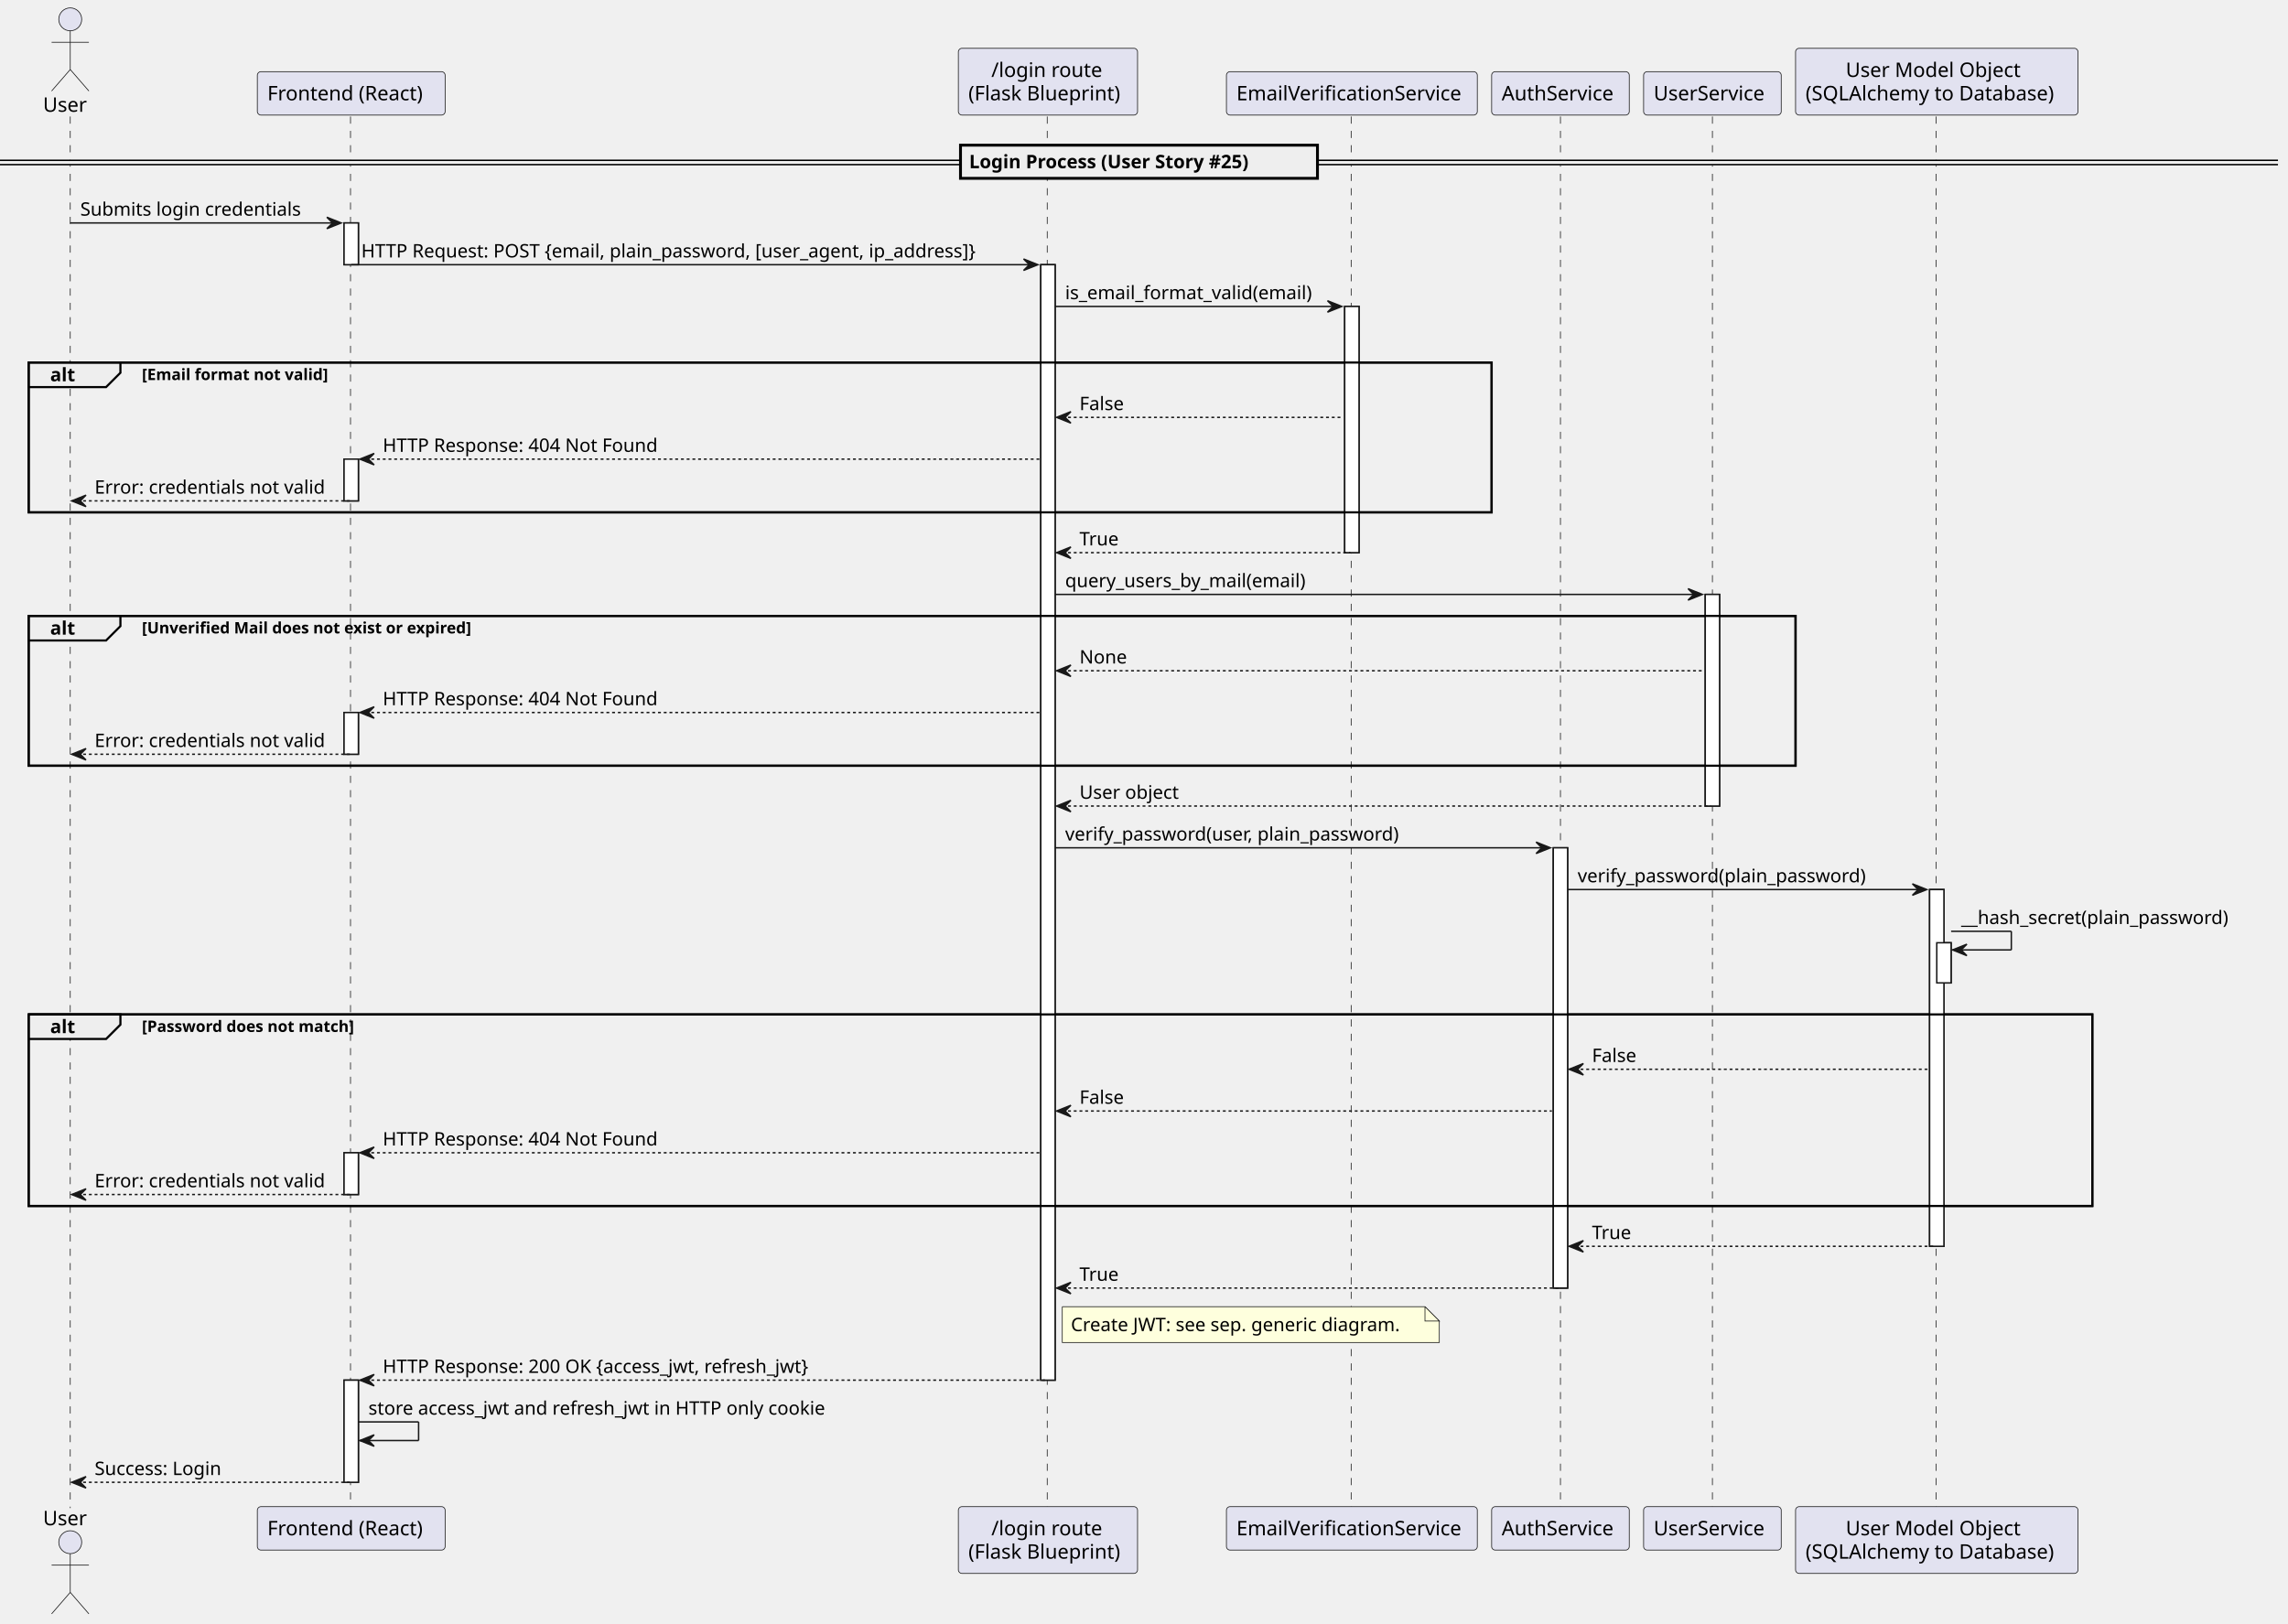
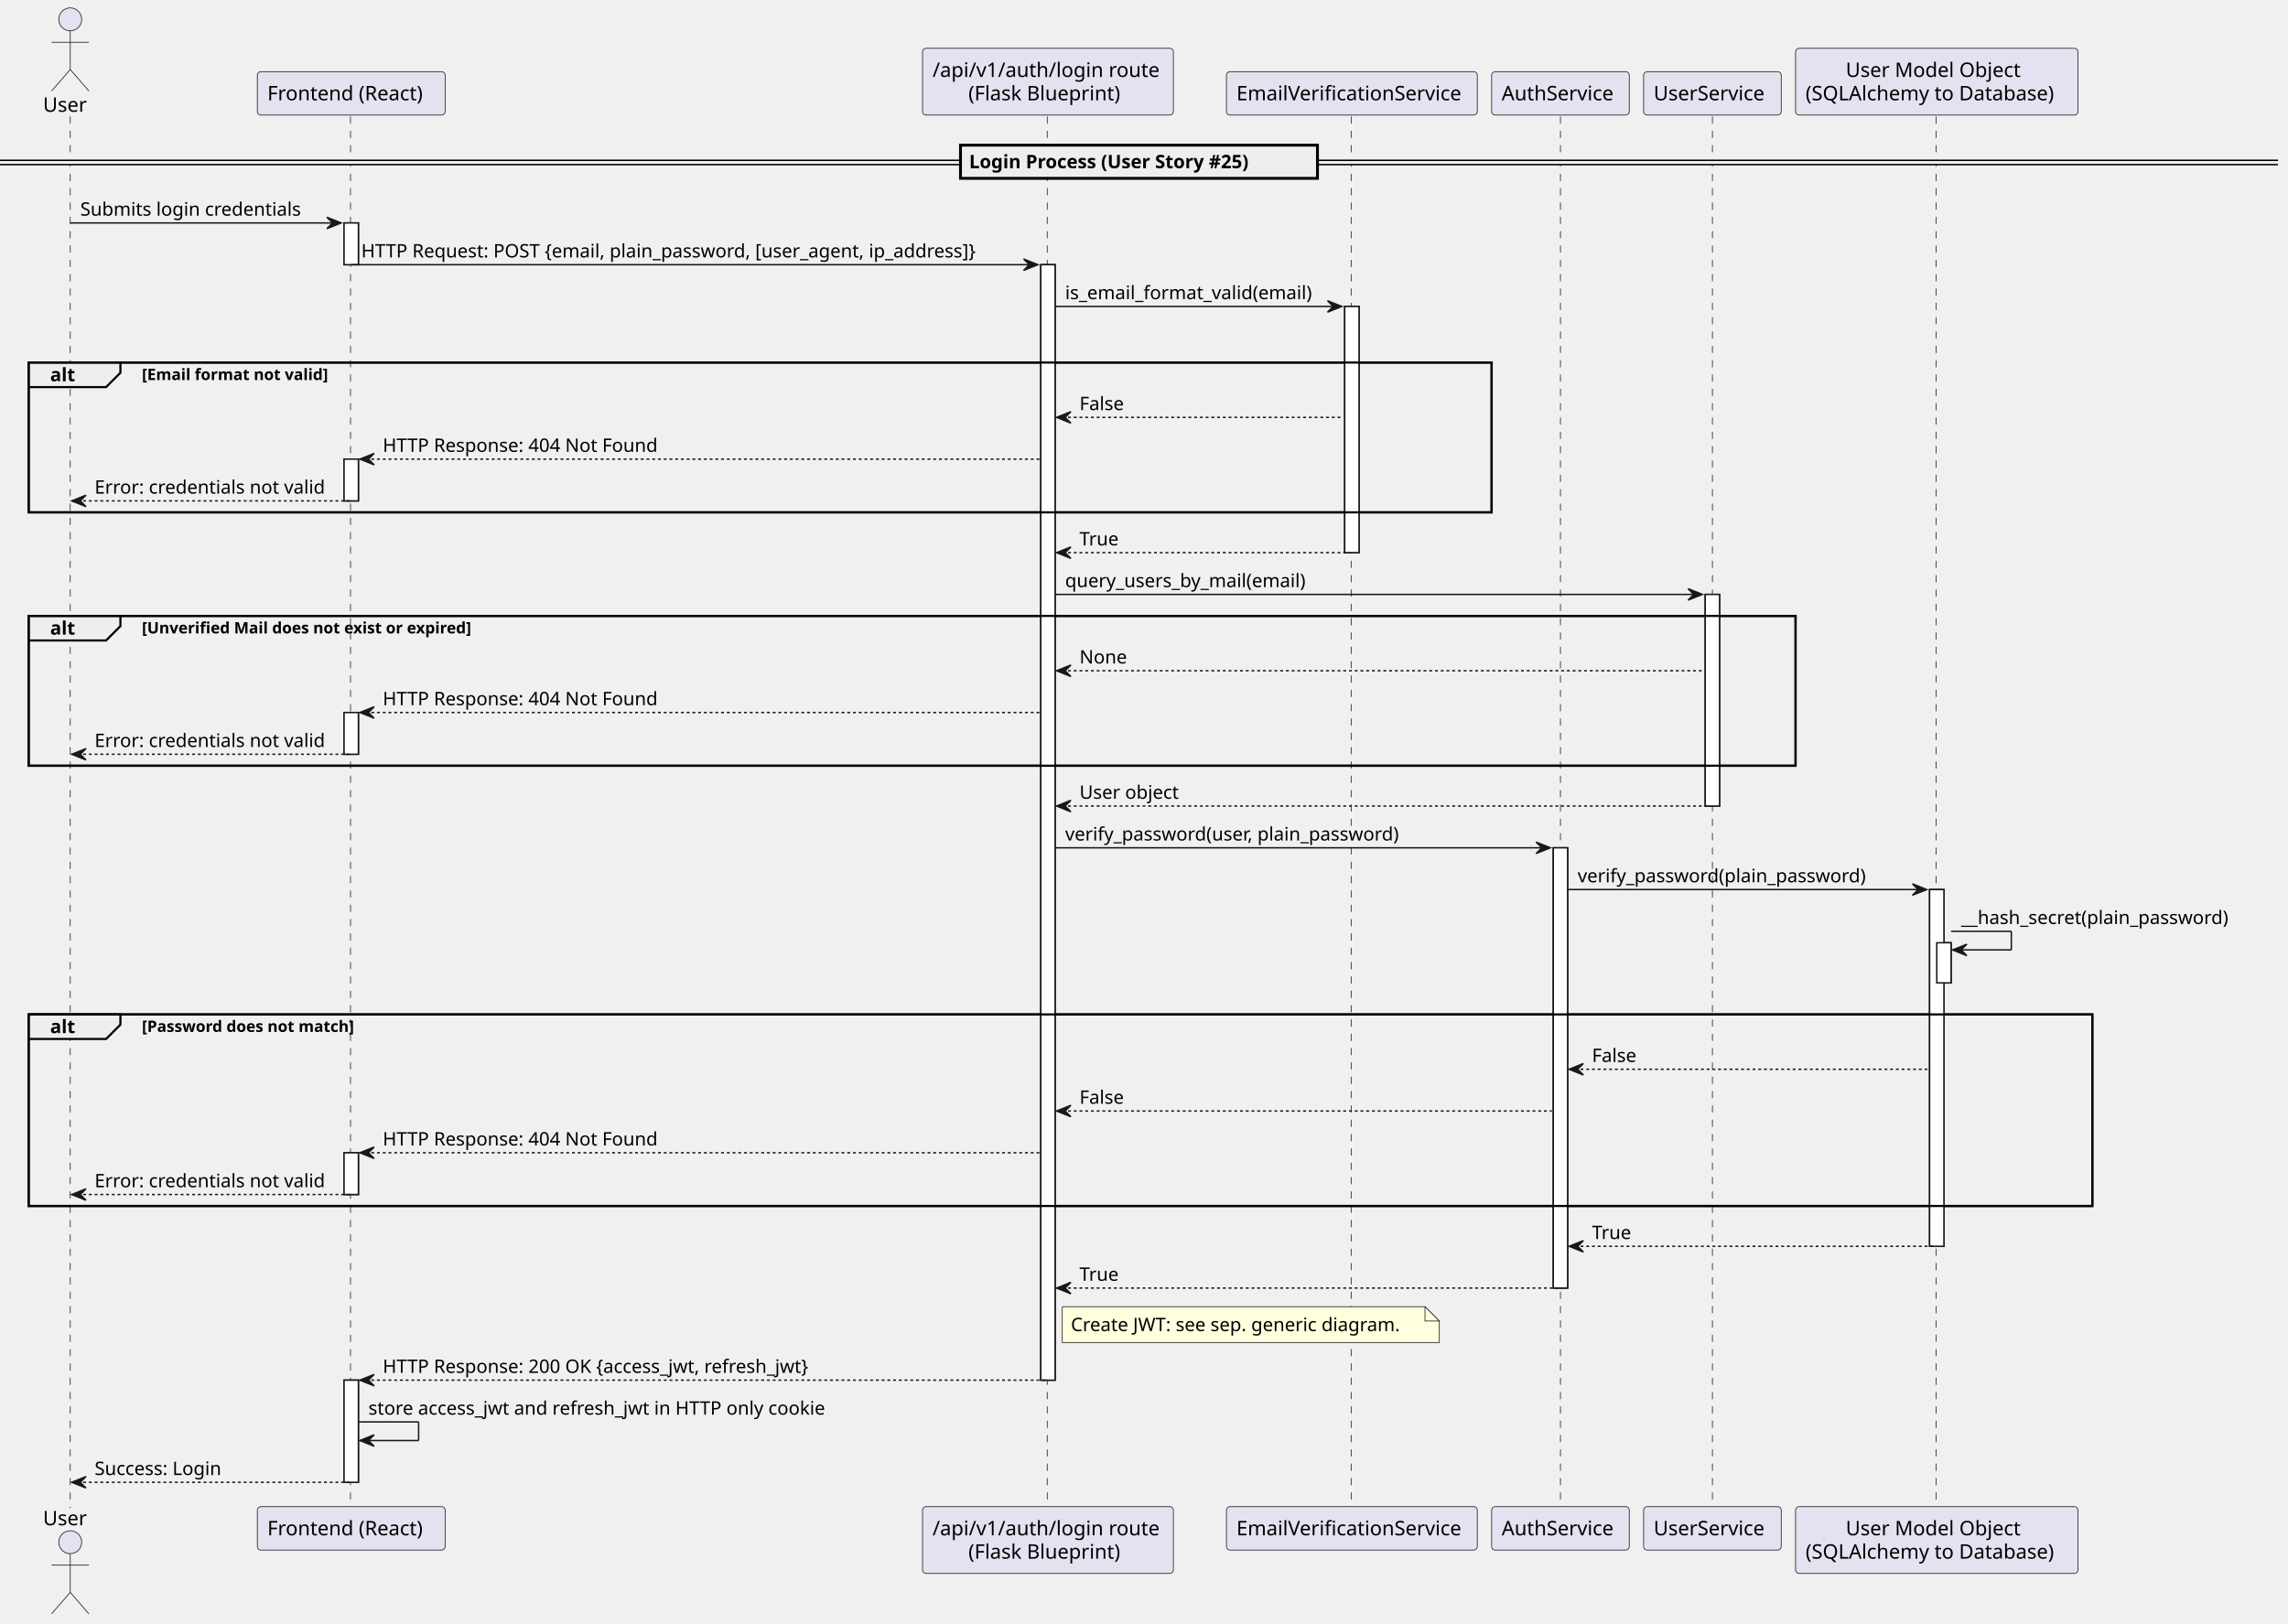
<svg xmlns="http://www.w3.org/2000/svg" contentStyleType="text/css" height="1133px" preserveAspectRatio="none" style="width:1596px;height:1133px;background:#FFFFFF;" version="1.1" viewBox="0 0 1596 1133" width="1596px" zoomAndPan="magnify">
  <defs />
  <g>
    <rect fill="#FFFFFF" height="29.133" style="stroke:#181818;stroke-width:1.0;" width="10" x="240" y="155.562" />
    <rect fill="#FFFFFF" height="29.133" style="stroke:#181818;stroke-width:1.0;" width="10" x="240" y="320.359" />
    <rect fill="#FFFFFF" height="29.133" style="stroke:#181818;stroke-width:1.0;" width="10" x="240" y="497.156" />
    <rect fill="#FFFFFF" height="29.133" style="stroke:#181818;stroke-width:1.0;" width="10" x="240" y="804.352" />
    <rect fill="#FFFFFF" height="71.266" style="stroke:#181818;stroke-width:1.0;" width="10" x="240" y="963.016" />
    <rect fill="#FFFFFF" height="778.32" style="stroke:#181818;stroke-width:1.0;" width="10" x="726" y="184.695" />
    <rect fill="#FFFFFF" height="171.797" style="stroke:#181818;stroke-width:1.0;" width="10" x="938" y="213.828" />
    <rect fill="#FFFFFF" height="307.195" style="stroke:#181818;stroke-width:1.0;" width="10" x="1083.5" y="591.555" />
    <rect fill="#FFFFFF" height="147.664" style="stroke:#181818;stroke-width:1.0;" width="10" x="1189.5" y="414.758" />
    <rect fill="#FFFFFF" height="248.93" style="stroke:#181818;stroke-width:1.0;" width="10" x="1346" y="620.688" />
    <rect fill="#FFFFFF" height="28" style="stroke:#181818;stroke-width:1.0;" width="10" x="1351" y="657.82" />
    <rect fill="none" height="104.531" style="stroke:#000000;stroke-width:1.5;" width="1020.5" x="20" y="252.961" />
    <rect fill="none" height="104.531" style="stroke:#000000;stroke-width:1.5;" width="1232.5" x="20" y="429.758" />
    <rect fill="none" height="133.664" style="stroke:#000000;stroke-width:1.5;" width="1439.5" x="20" y="707.82" />
    <line style="stroke:#181818;stroke-width:0.5;stroke-dasharray:5.0,5.0;" x1="49" x2="49" y1="81.297" y2="1052.281" />
    <line style="stroke:#181818;stroke-width:0.5;stroke-dasharray:5.0,5.0;" x1="244.5" x2="244.5" y1="81.297" y2="1052.281" />
    <line style="stroke:#181818;stroke-width:0.5;stroke-dasharray:5.0,5.0;" x1="730.5" x2="730.5" y1="81.297" y2="1052.281" />
    <line style="stroke:#181818;stroke-width:0.5;stroke-dasharray:5.0,5.0;" x1="942.5" x2="942.5" y1="81.297" y2="1052.281" />
    <line style="stroke:#181818;stroke-width:0.5;stroke-dasharray:5.0,5.0;" x1="1088.5" x2="1088.5" y1="81.297" y2="1052.281" />
    <line style="stroke:#181818;stroke-width:0.5;stroke-dasharray:5.0,5.0;" x1="1194.5" x2="1194.5" y1="81.297" y2="1052.281" />
    <line style="stroke:#181818;stroke-width:0.5;stroke-dasharray:5.0,5.0;" x1="1350.5" x2="1350.5" y1="81.297" y2="1052.281" />
    <text fill="#000000" font-family="sans-serif" font-size="14" lengthAdjust="spacing" textLength="32" x="30" y="77.995">User</text>
    <ellipse cx="49" cy="13.5" fill="#E2E2F0" rx="8" ry="8" style="stroke:#181818;stroke-width:0.5;" />
    <path d="M49,21.5 L49,48.5 M36,29.5 L62,29.5 M49,48.5 L36,63.5 M49,48.5 L62,63.5 " fill="none" style="stroke:#181818;stroke-width:0.5;" />
    <text fill="#000000" font-family="sans-serif" font-size="14" lengthAdjust="spacing" textLength="32" x="30" y="1064.276">User</text>
    <ellipse cx="49" cy="1076.078" fill="#E2E2F0" rx="8" ry="8" style="stroke:#181818;stroke-width:0.5;" />
    <path d="M49,1084.078 L49,1111.078 M36,1092.078 L62,1092.078 M49,1111.078 L36,1126.078 M49,1111.078 L62,1126.078 " fill="none" style="stroke:#181818;stroke-width:0.5;" />
    <rect fill="#E2E2F0" height="30.297" rx="2.5" ry="2.5" style="stroke:#181818;stroke-width:0.5;" width="131" x="179.5" y="50" />
    <text fill="#000000" font-family="sans-serif" font-size="14" lengthAdjust="spacing" textLength="117" x="186.5" y="69.995">Frontend (React)</text>
    <rect fill="#E2E2F0" height="30.297" rx="2.5" ry="2.5" style="stroke:#181818;stroke-width:0.5;" width="131" x="179.5" y="1051.281" />
    <text fill="#000000" font-family="sans-serif" font-size="14" lengthAdjust="spacing" textLength="117" x="186.5" y="1071.276">Frontend (React)</text>
-     <rect fill="#E2E2F0" height="46.594" rx="2.5" ry="2.5" style="stroke:#181818;stroke-width:0.5;" width="125" x="668.5" y="33.703" />
-     <text fill="#000000" font-family="sans-serif" font-size="14" lengthAdjust="spacing" textLength="79" x="691.5" y="53.698">/login route</text>
+     <rect fill="#E2E2F0" height="46.594" rx="2.5" ry="2.5" style="stroke:#181818;stroke-width:0.5;" width="175" x="643.5" y="33.703" />
+     <text fill="#000000" font-family="sans-serif" font-size="14" lengthAdjust="spacing" textLength="161" x="650.5" y="53.698">/api/v1/auth/login route</text>
    <text fill="#000000" font-family="sans-serif" font-size="14" lengthAdjust="spacing" textLength="111" x="675.5" y="69.995">(Flask Blueprint)</text>
-     <rect fill="#E2E2F0" height="46.594" rx="2.5" ry="2.5" style="stroke:#181818;stroke-width:0.5;" width="125" x="668.5" y="1051.281" />
-     <text fill="#000000" font-family="sans-serif" font-size="14" lengthAdjust="spacing" textLength="79" x="691.5" y="1071.276">/login route</text>
+     <rect fill="#E2E2F0" height="46.594" rx="2.5" ry="2.5" style="stroke:#181818;stroke-width:0.5;" width="175" x="643.5" y="1051.281" />
+     <text fill="#000000" font-family="sans-serif" font-size="14" lengthAdjust="spacing" textLength="161" x="650.5" y="1071.276">/api/v1/auth/login route</text>
    <text fill="#000000" font-family="sans-serif" font-size="14" lengthAdjust="spacing" textLength="111" x="675.5" y="1087.573">(Flask Blueprint)</text>
    <rect fill="#E2E2F0" height="30.297" rx="2.5" ry="2.5" style="stroke:#181818;stroke-width:0.5;" width="175" x="855.5" y="50" />
    <text fill="#000000" font-family="sans-serif" font-size="14" lengthAdjust="spacing" textLength="161" x="862.5" y="69.995">EmailVerificationService</text>
    <rect fill="#E2E2F0" height="30.297" rx="2.5" ry="2.5" style="stroke:#181818;stroke-width:0.5;" width="175" x="855.5" y="1051.281" />
    <text fill="#000000" font-family="sans-serif" font-size="14" lengthAdjust="spacing" textLength="161" x="862.5" y="1071.276">EmailVerificationService</text>
    <rect fill="#E2E2F0" height="30.297" rx="2.5" ry="2.5" style="stroke:#181818;stroke-width:0.5;" width="96" x="1040.5" y="50" />
    <text fill="#000000" font-family="sans-serif" font-size="14" lengthAdjust="spacing" textLength="82" x="1047.5" y="69.995">AuthService</text>
    <rect fill="#E2E2F0" height="30.297" rx="2.5" ry="2.5" style="stroke:#181818;stroke-width:0.5;" width="96" x="1040.5" y="1051.281" />
    <text fill="#000000" font-family="sans-serif" font-size="14" lengthAdjust="spacing" textLength="82" x="1047.5" y="1071.276">AuthService</text>
    <rect fill="#E2E2F0" height="30.297" rx="2.5" ry="2.5" style="stroke:#181818;stroke-width:0.5;" width="96" x="1146.5" y="50" />
    <text fill="#000000" font-family="sans-serif" font-size="14" lengthAdjust="spacing" textLength="82" x="1153.5" y="69.995">UserService</text>
    <rect fill="#E2E2F0" height="30.297" rx="2.5" ry="2.5" style="stroke:#181818;stroke-width:0.5;" width="96" x="1146.5" y="1051.281" />
    <text fill="#000000" font-family="sans-serif" font-size="14" lengthAdjust="spacing" textLength="82" x="1153.5" y="1071.276">UserService</text>
    <rect fill="#E2E2F0" height="46.594" rx="2.5" ry="2.5" style="stroke:#181818;stroke-width:0.5;" width="197" x="1252.5" y="33.703" />
    <text fill="#000000" font-family="sans-serif" font-size="14" lengthAdjust="spacing" textLength="127" x="1287.5" y="53.698">User Model Object</text>
    <text fill="#000000" font-family="sans-serif" font-size="14" lengthAdjust="spacing" textLength="183" x="1259.5" y="69.995">(SQLAlchemy to Database)</text>
    <rect fill="#E2E2F0" height="46.594" rx="2.5" ry="2.5" style="stroke:#181818;stroke-width:0.5;" width="197" x="1252.5" y="1051.281" />
    <text fill="#000000" font-family="sans-serif" font-size="14" lengthAdjust="spacing" textLength="127" x="1287.5" y="1071.276">User Model Object</text>
    <text fill="#000000" font-family="sans-serif" font-size="14" lengthAdjust="spacing" textLength="183" x="1259.5" y="1087.573">(SQLAlchemy to Database)</text>
    <rect fill="#FFFFFF" height="29.133" style="stroke:#181818;stroke-width:1.0;" width="10" x="240" y="155.562" />
    <rect fill="#FFFFFF" height="29.133" style="stroke:#181818;stroke-width:1.0;" width="10" x="240" y="320.359" />
    <rect fill="#FFFFFF" height="29.133" style="stroke:#181818;stroke-width:1.0;" width="10" x="240" y="497.156" />
    <rect fill="#FFFFFF" height="29.133" style="stroke:#181818;stroke-width:1.0;" width="10" x="240" y="804.352" />
    <rect fill="#FFFFFF" height="71.266" style="stroke:#181818;stroke-width:1.0;" width="10" x="240" y="963.016" />
    <rect fill="#FFFFFF" height="778.32" style="stroke:#181818;stroke-width:1.0;" width="10" x="726" y="184.695" />
    <rect fill="#FFFFFF" height="171.797" style="stroke:#181818;stroke-width:1.0;" width="10" x="938" y="213.828" />
    <rect fill="#FFFFFF" height="307.195" style="stroke:#181818;stroke-width:1.0;" width="10" x="1083.5" y="591.555" />
    <rect fill="#FFFFFF" height="147.664" style="stroke:#181818;stroke-width:1.0;" width="10" x="1189.5" y="414.758" />
    <rect fill="#FFFFFF" height="248.93" style="stroke:#181818;stroke-width:1.0;" width="10" x="1346" y="620.688" />
    <rect fill="#FFFFFF" height="28" style="stroke:#181818;stroke-width:1.0;" width="10" x="1351" y="657.82" />
    <rect fill="#EEEEEE" height="3" style="stroke:#EEEEEE;stroke-width:1.0;" width="1589" x="0" y="111.863" />
    <line style="stroke:#000000;stroke-width:1.0;" x1="0" x2="1589" y1="111.863" y2="111.863" />
    <line style="stroke:#000000;stroke-width:1.0;" x1="0" x2="1589" y1="114.863" y2="114.863" />
    <rect fill="#EEEEEE" height="23.133" style="stroke:#000000;stroke-width:2.0;" width="249" x="670" y="101.297" />
    <text fill="#000000" font-family="sans-serif" font-size="13" font-weight="bold" lengthAdjust="spacing" textLength="230" x="676" y="117.364">Login Process (User Story #25)</text>
    <polygon fill="#181818" points="228,151.562,238,155.562,228,159.562,232,155.562" style="stroke:#181818;stroke-width:1.0;" />
    <line style="stroke:#181818;stroke-width:1.0;" x1="49" x2="234" y1="155.562" y2="155.562" />
    <text fill="#000000" font-family="sans-serif" font-size="13" lengthAdjust="spacing" textLength="161" x="56" y="150.497">Submits login credentials</text>
    <polygon fill="#181818" points="714,180.695,724,184.695,714,188.695,718,184.695" style="stroke:#181818;stroke-width:1.0;" />
    <line style="stroke:#181818;stroke-width:1.0;" x1="245" x2="720" y1="184.695" y2="184.695" />
    <text fill="#000000" font-family="sans-serif" font-size="13" lengthAdjust="spacing" textLength="457" x="252" y="179.629">HTTP Request: POST {email, plain_password, [user_agent, ip_address]}</text>
    <polygon fill="#181818" points="926,209.828,936,213.828,926,217.828,930,213.828" style="stroke:#181818;stroke-width:1.0;" />
    <line style="stroke:#181818;stroke-width:1.0;" x1="736" x2="932" y1="213.828" y2="213.828" />
    <text fill="#000000" font-family="sans-serif" font-size="13" lengthAdjust="spacing" textLength="183" x="743" y="208.762">is_email_format_valid(email)</text>
    <path d="M20,252.961 L84,252.961 L84,260.094 L74,270.094 L20,270.094 L20,252.961 " fill="#EEEEEE" style="stroke:#000000;stroke-width:1.5;" />
    <rect fill="none" height="104.531" style="stroke:#000000;stroke-width:1.5;" width="1020.5" x="20" y="252.961" />
    <text fill="#000000" font-family="sans-serif" font-size="13" font-weight="bold" lengthAdjust="spacing" textLength="19" x="35" y="266.028">alt</text>
    <text fill="#000000" font-family="sans-serif" font-size="11" font-weight="bold" lengthAdjust="spacing" textLength="151" x="99" y="265.171">[Email format not valid]</text>
    <polygon fill="#181818" points="747,287.227,737,291.227,747,295.227,743,291.227" style="stroke:#181818;stroke-width:1.0;" />
    <line style="stroke:#181818;stroke-width:1.0;stroke-dasharray:2.0,2.0;" x1="741" x2="937" y1="291.227" y2="291.227" />
    <text fill="#000000" font-family="sans-serif" font-size="13" lengthAdjust="spacing" textLength="33" x="753" y="286.161">False</text>
    <polygon fill="#181818" points="261,316.359,251,320.359,261,324.359,257,320.359" style="stroke:#181818;stroke-width:1.0;" />
    <line style="stroke:#181818;stroke-width:1.0;stroke-dasharray:2.0,2.0;" x1="255" x2="725" y1="320.359" y2="320.359" />
    <text fill="#000000" font-family="sans-serif" font-size="13" lengthAdjust="spacing" textLength="200" x="267" y="315.293">HTTP Response: 404 Not Found</text>
    <polygon fill="#181818" points="60,345.492,50,349.492,60,353.492,56,349.492" style="stroke:#181818;stroke-width:1.0;" />
    <line style="stroke:#181818;stroke-width:1.0;stroke-dasharray:2.0,2.0;" x1="54" x2="244" y1="349.492" y2="349.492" />
    <text fill="#000000" font-family="sans-serif" font-size="13" lengthAdjust="spacing" textLength="167" x="66" y="344.426">Error: credentials not valid</text>
    <polygon fill="#181818" points="747,381.625,737,385.625,747,389.625,743,385.625" style="stroke:#181818;stroke-width:1.0;" />
    <line style="stroke:#181818;stroke-width:1.0;stroke-dasharray:2.0,2.0;" x1="741" x2="942" y1="385.625" y2="385.625" />
    <text fill="#000000" font-family="sans-serif" font-size="13" lengthAdjust="spacing" textLength="28" x="753" y="380.559">True</text>
    <polygon fill="#181818" points="1177.5,410.758,1187.5,414.758,1177.5,418.758,1181.5,414.758" style="stroke:#181818;stroke-width:1.0;" />
    <line style="stroke:#181818;stroke-width:1.0;" x1="736" x2="1183.5" y1="414.758" y2="414.758" />
    <text fill="#000000" font-family="sans-serif" font-size="13" lengthAdjust="spacing" textLength="179" x="743" y="409.692">query_users_by_mail(email)</text>
    <path d="M20,429.758 L84,429.758 L84,436.891 L74,446.891 L20,446.891 L20,429.758 " fill="#EEEEEE" style="stroke:#000000;stroke-width:1.5;" />
    <rect fill="none" height="104.531" style="stroke:#000000;stroke-width:1.5;" width="1232.5" x="20" y="429.758" />
    <text fill="#000000" font-family="sans-serif" font-size="13" font-weight="bold" lengthAdjust="spacing" textLength="19" x="35" y="442.825">alt</text>
    <text fill="#000000" font-family="sans-serif" font-size="11" font-weight="bold" lengthAdjust="spacing" textLength="271" x="99" y="441.968">[Unverified Mail does not exist or expired]</text>
    <polygon fill="#181818" points="747,464.023,737,468.023,747,472.023,743,468.023" style="stroke:#181818;stroke-width:1.0;" />
    <line style="stroke:#181818;stroke-width:1.0;stroke-dasharray:2.0,2.0;" x1="741" x2="1188.5" y1="468.023" y2="468.023" />
    <text fill="#000000" font-family="sans-serif" font-size="13" lengthAdjust="spacing" textLength="34" x="753" y="462.957">None</text>
    <polygon fill="#181818" points="261,493.156,251,497.156,261,501.156,257,497.156" style="stroke:#181818;stroke-width:1.0;" />
    <line style="stroke:#181818;stroke-width:1.0;stroke-dasharray:2.0,2.0;" x1="255" x2="725" y1="497.156" y2="497.156" />
    <text fill="#000000" font-family="sans-serif" font-size="13" lengthAdjust="spacing" textLength="200" x="267" y="492.09">HTTP Response: 404 Not Found</text>
    <polygon fill="#181818" points="60,522.289,50,526.289,60,530.289,56,526.289" style="stroke:#181818;stroke-width:1.0;" />
    <line style="stroke:#181818;stroke-width:1.0;stroke-dasharray:2.0,2.0;" x1="54" x2="244" y1="526.289" y2="526.289" />
    <text fill="#000000" font-family="sans-serif" font-size="13" lengthAdjust="spacing" textLength="167" x="66" y="521.223">Error: credentials not valid</text>
    <polygon fill="#181818" points="747,558.422,737,562.422,747,566.422,743,562.422" style="stroke:#181818;stroke-width:1.0;" />
    <line style="stroke:#181818;stroke-width:1.0;stroke-dasharray:2.0,2.0;" x1="741" x2="1193.5" y1="562.422" y2="562.422" />
    <text fill="#000000" font-family="sans-serif" font-size="13" lengthAdjust="spacing" textLength="73" x="753" y="557.356">User object</text>
    <polygon fill="#181818" points="1071.5,587.555,1081.5,591.555,1071.5,595.555,1075.5,591.555" style="stroke:#181818;stroke-width:1.0;" />
    <line style="stroke:#181818;stroke-width:1.0;" x1="736" x2="1077.5" y1="591.555" y2="591.555" />
    <text fill="#000000" font-family="sans-serif" font-size="13" lengthAdjust="spacing" textLength="244" x="743" y="586.489">verify_password(user, plain_password)</text>
    <polygon fill="#181818" points="1334,616.688,1344,620.688,1334,624.688,1338,620.688" style="stroke:#181818;stroke-width:1.0;" />
    <line style="stroke:#181818;stroke-width:1.0;" x1="1093.5" x2="1340" y1="620.688" y2="620.688" />
    <text fill="#000000" font-family="sans-serif" font-size="13" lengthAdjust="spacing" textLength="208" x="1100.5" y="615.622">verify_password(plain_password)</text>
    <line style="stroke:#181818;stroke-width:1.0;" x1="1361" x2="1403" y1="649.82" y2="649.82" />
    <line style="stroke:#181818;stroke-width:1.0;" x1="1403" x2="1403" y1="649.82" y2="662.82" />
    <line style="stroke:#181818;stroke-width:1.0;" x1="1362" x2="1403" y1="662.82" y2="662.82" />
    <polygon fill="#181818" points="1372,658.82,1362,662.82,1372,666.82,1368,662.82" style="stroke:#181818;stroke-width:1.0;" />
    <text fill="#000000" font-family="sans-serif" font-size="13" lengthAdjust="spacing" textLength="199" x="1368" y="644.754">__hash_secret(plain_password)</text>
    <path d="M20,707.82 L84,707.82 L84,714.953 L74,724.953 L20,724.953 L20,707.82 " fill="#EEEEEE" style="stroke:#000000;stroke-width:1.5;" />
    <rect fill="none" height="133.664" style="stroke:#000000;stroke-width:1.5;" width="1439.5" x="20" y="707.82" />
    <text fill="#000000" font-family="sans-serif" font-size="13" font-weight="bold" lengthAdjust="spacing" textLength="19" x="35" y="720.887">alt</text>
    <text fill="#000000" font-family="sans-serif" font-size="11" font-weight="bold" lengthAdjust="spacing" textLength="175" x="99" y="720.031">[Password does not match]</text>
    <polygon fill="#181818" points="1104.5,742.086,1094.5,746.086,1104.5,750.086,1100.5,746.086" style="stroke:#181818;stroke-width:1.0;" />
    <line style="stroke:#181818;stroke-width:1.0;stroke-dasharray:2.0,2.0;" x1="1098.5" x2="1345" y1="746.086" y2="746.086" />
    <text fill="#000000" font-family="sans-serif" font-size="13" lengthAdjust="spacing" textLength="33" x="1110.5" y="741.02">False</text>
    <polygon fill="#181818" points="747,771.219,737,775.219,747,779.219,743,775.219" style="stroke:#181818;stroke-width:1.0;" />
    <line style="stroke:#181818;stroke-width:1.0;stroke-dasharray:2.0,2.0;" x1="741" x2="1082.5" y1="775.219" y2="775.219" />
    <text fill="#000000" font-family="sans-serif" font-size="13" lengthAdjust="spacing" textLength="33" x="753" y="770.153">False</text>
    <polygon fill="#181818" points="261,800.352,251,804.352,261,808.352,257,804.352" style="stroke:#181818;stroke-width:1.0;" />
    <line style="stroke:#181818;stroke-width:1.0;stroke-dasharray:2.0,2.0;" x1="255" x2="725" y1="804.352" y2="804.352" />
    <text fill="#000000" font-family="sans-serif" font-size="13" lengthAdjust="spacing" textLength="200" x="267" y="799.286">HTTP Response: 404 Not Found</text>
    <polygon fill="#181818" points="60,829.484,50,833.484,60,837.484,56,833.484" style="stroke:#181818;stroke-width:1.0;" />
    <line style="stroke:#181818;stroke-width:1.0;stroke-dasharray:2.0,2.0;" x1="54" x2="244" y1="833.484" y2="833.484" />
    <text fill="#000000" font-family="sans-serif" font-size="13" lengthAdjust="spacing" textLength="167" x="66" y="828.418">Error: credentials not valid</text>
    <polygon fill="#181818" points="1104.5,865.617,1094.5,869.617,1104.5,873.617,1100.5,869.617" style="stroke:#181818;stroke-width:1.0;" />
    <line style="stroke:#181818;stroke-width:1.0;stroke-dasharray:2.0,2.0;" x1="1098.5" x2="1350" y1="869.617" y2="869.617" />
    <text fill="#000000" font-family="sans-serif" font-size="13" lengthAdjust="spacing" textLength="28" x="1110.5" y="864.551">True</text>
    <polygon fill="#181818" points="747,894.75,737,898.75,747,902.75,743,898.75" style="stroke:#181818;stroke-width:1.0;" />
    <line style="stroke:#181818;stroke-width:1.0;stroke-dasharray:2.0,2.0;" x1="741" x2="1087.5" y1="898.75" y2="898.75" />
    <text fill="#000000" font-family="sans-serif" font-size="13" lengthAdjust="spacing" textLength="28" x="753" y="893.684">True</text>
    <path d="M741,911.75 L741,936.75 L1004,936.75 L1004,921.75 L994,911.75 L741,911.75 " fill="#FEFFDD" style="stroke:#181818;stroke-width:0.5;" />
    <path d="M994,911.75 L994,921.75 L1004,921.75 L994,911.75 " fill="#FEFFDD" style="stroke:#181818;stroke-width:0.5;" />
    <text fill="#000000" font-family="sans-serif" font-size="13" lengthAdjust="spacing" textLength="242" x="747" y="928.817">Create JWT: see sep. generic diagram.</text>
    <polygon fill="#181818" points="261,959.016,251,963.016,261,967.016,257,963.016" style="stroke:#181818;stroke-width:1.0;" />
    <line style="stroke:#181818;stroke-width:1.0;stroke-dasharray:2.0,2.0;" x1="255" x2="730" y1="963.016" y2="963.016" />
    <text fill="#000000" font-family="sans-serif" font-size="13" lengthAdjust="spacing" textLength="317" x="267" y="957.95">HTTP Response: 200 OK {access_jwt, refresh_jwt}</text>
    <line style="stroke:#181818;stroke-width:1.0;" x1="250" x2="292" y1="992.148" y2="992.148" />
    <line style="stroke:#181818;stroke-width:1.0;" x1="292" x2="292" y1="992.148" y2="1005.148" />
    <line style="stroke:#181818;stroke-width:1.0;" x1="251" x2="292" y1="1005.148" y2="1005.148" />
    <polygon fill="#181818" points="261,1001.148,251,1005.148,261,1009.148,257,1005.148" style="stroke:#181818;stroke-width:1.0;" />
    <text fill="#000000" font-family="sans-serif" font-size="13" lengthAdjust="spacing" textLength="332" x="257" y="987.082">store access_jwt and refresh_jwt in HTTP only cookie</text>
    <polygon fill="#181818" points="60,1030.281,50,1034.281,60,1038.281,56,1034.281" style="stroke:#181818;stroke-width:1.0;" />
    <line style="stroke:#181818;stroke-width:1.0;stroke-dasharray:2.0,2.0;" x1="54" x2="244" y1="1034.281" y2="1034.281" />
    <text fill="#000000" font-family="sans-serif" font-size="13" lengthAdjust="spacing" textLength="95" x="66" y="1029.215">Success: Login</text>
  </g>
</svg>
